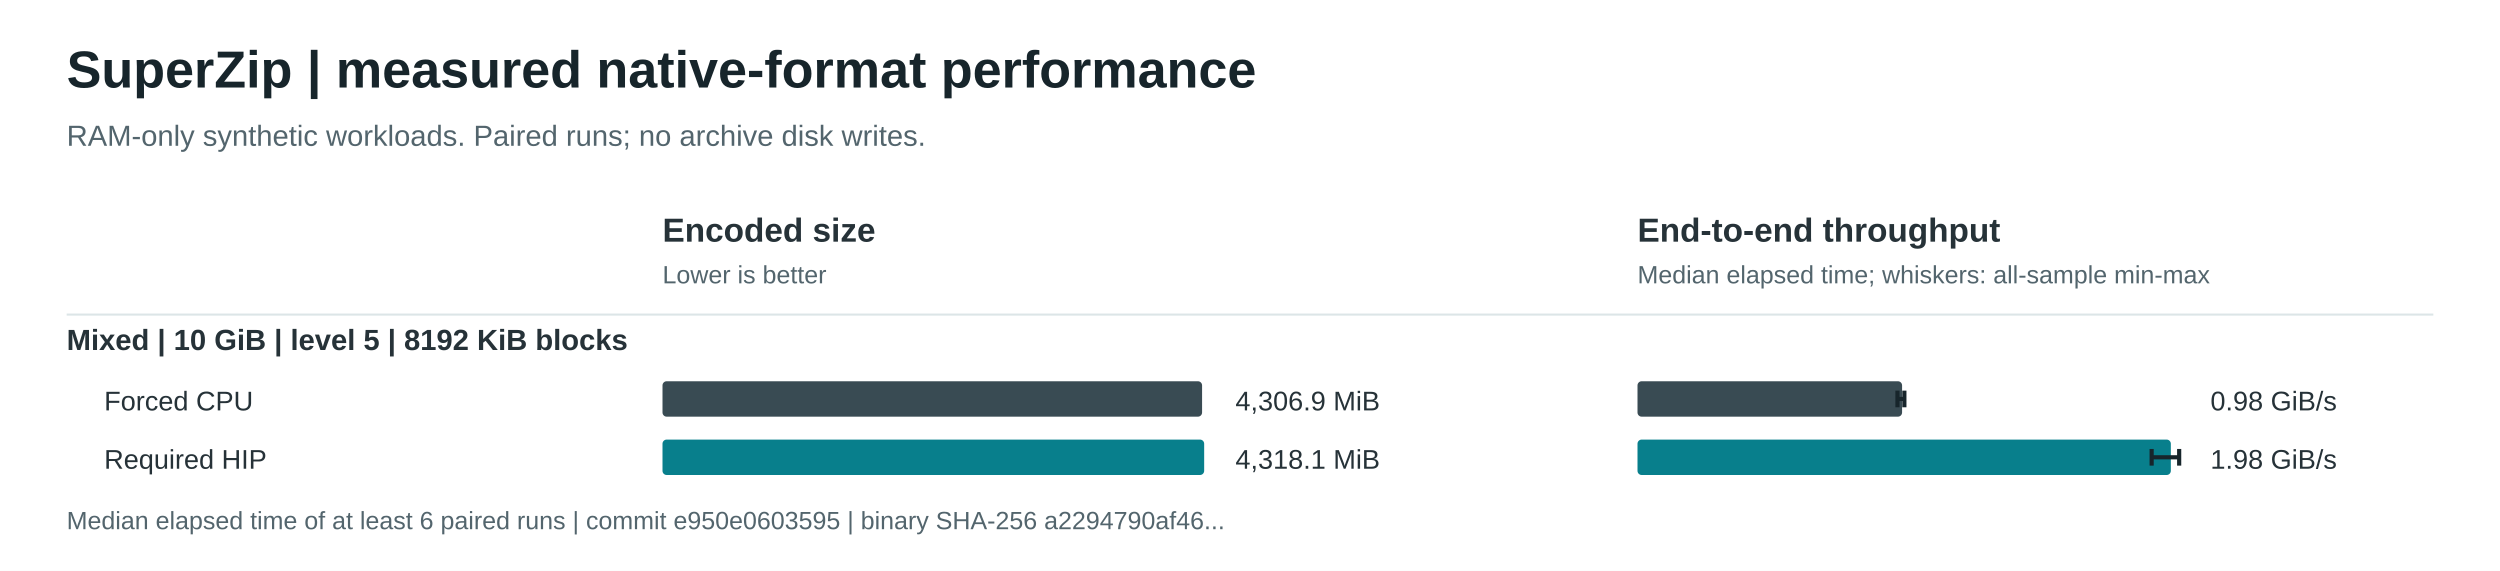
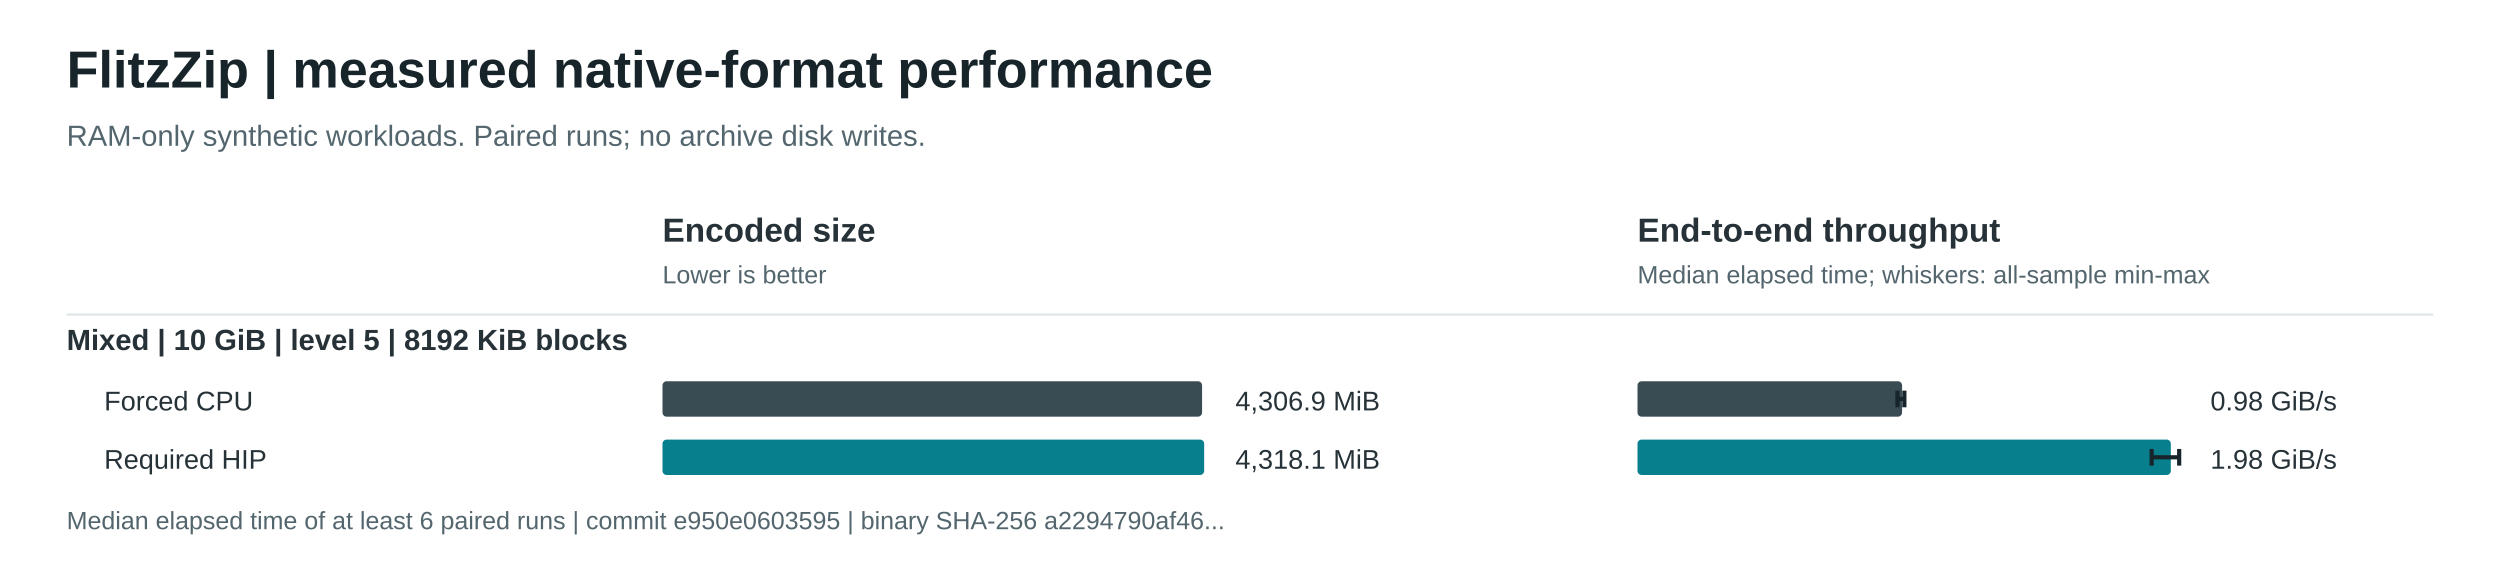
<svg xmlns="http://www.w3.org/2000/svg" viewBox="0 0 1200 274" width="1200" height="274" font-family="Segoe UI, Arial, sans-serif" role="img" aria-labelledby="title desc">
  <rect width="1200" height="274" fill="#ffffff" />
-   <text x="32" y="42" font-size="25" font-weight="bold" fill="#17252b" text-anchor="start" letter-spacing="0">SuperZip | measured native-format performance</text>
+   <text x="32" y="42" font-size="25" font-weight="bold" fill="#17252b" text-anchor="start" letter-spacing="0">FlitzZip | measured native-format performance</text>
  <text x="32" y="70" font-size="14" font-weight="normal" fill="#53656d" text-anchor="start" letter-spacing="0">RAM-only synthetic workloads. Paired runs; no archive disk writes.</text>
  <text x="318" y="116" font-size="16" font-weight="bold" fill="#263238" text-anchor="start" letter-spacing="0">Encoded size</text>
  <text x="318" y="136" font-size="12" font-weight="normal" fill="#53656d" text-anchor="start" letter-spacing="0">Lower is better</text>
  <text x="786" y="116" font-size="16" font-weight="bold" fill="#263238" text-anchor="start" letter-spacing="0">End-to-end throughput</text>
  <text x="786" y="136" font-size="12" font-weight="normal" fill="#53656d" text-anchor="start" letter-spacing="0">Median elapsed time; whiskers: all-sample min-max</text>
  <line x1="32" x2="1168" y1="151" y2="151" stroke="#dce5e7" />
  <text x="32" y="168" font-size="14" font-weight="bold" fill="#263238" text-anchor="start" letter-spacing="0">Mixed | 10 GiB | level 5 | 8192 KiB blocks</text>
  <text x="50" y="197" font-size="13" font-weight="normal" fill="#263238" text-anchor="start" letter-spacing="0">Forced CPU</text>
  <rect x="318" y="183" width="259" height="17" rx="2" fill="#394b53" />
  <text x="593" y="197" font-size="13" font-weight="normal" fill="#263238" text-anchor="start" letter-spacing="0">4,306.9 MiB</text>
  <rect x="786" y="183" width="127" height="17" rx="2" fill="#394b53" />
  <text x="1061" y="197" font-size="13" font-weight="normal" fill="#263238" text-anchor="start" letter-spacing="0">0.98 GiB/s</text>
  <g class="sample-range" stroke="#17252b">
    <line x1="910.780" x2="914.100" y1="191.500" y2="191.500" stroke="#17252b" stroke-width="2" />
    <line x1="910.780" x2="910.780" y1="187.500" y2="195.500" stroke="#17252b" stroke-width="2" />
    <line x1="914.100" x2="914.100" y1="187.500" y2="195.500" stroke="#17252b" stroke-width="2" />
  </g>
  <text x="50" y="225" font-size="13" font-weight="normal" fill="#263238" text-anchor="start" letter-spacing="0">Required HIP</text>
  <rect x="318" y="211" width="260" height="17" rx="2" fill="#087f8c" />
  <text x="593" y="225" font-size="13" font-weight="normal" fill="#263238" text-anchor="start" letter-spacing="0">4,318.1 MiB</text>
  <rect x="786" y="211" width="256" height="17" rx="2" fill="#087f8c" />
  <text x="1061" y="225" font-size="13" font-weight="normal" fill="#263238" text-anchor="start" letter-spacing="0">1.98 GiB/s</text>
  <g class="sample-range" stroke="#17252b">
    <line x1="1032.788" x2="1046.000" y1="219.500" y2="219.500" stroke="#17252b" stroke-width="2" />
    <line x1="1032.788" x2="1032.788" y1="215.500" y2="223.500" stroke="#17252b" stroke-width="2" />
    <line x1="1046.000" x2="1046.000" y1="215.500" y2="223.500" stroke="#17252b" stroke-width="2" />
  </g>
  <text x="32" y="254" font-size="12" font-weight="normal" fill="#53656d" text-anchor="start" letter-spacing="0">Median elapsed time of at least 6 paired runs | commit e950e0603595 | binary SHA-256 a2294790af46...</text>
</svg>
